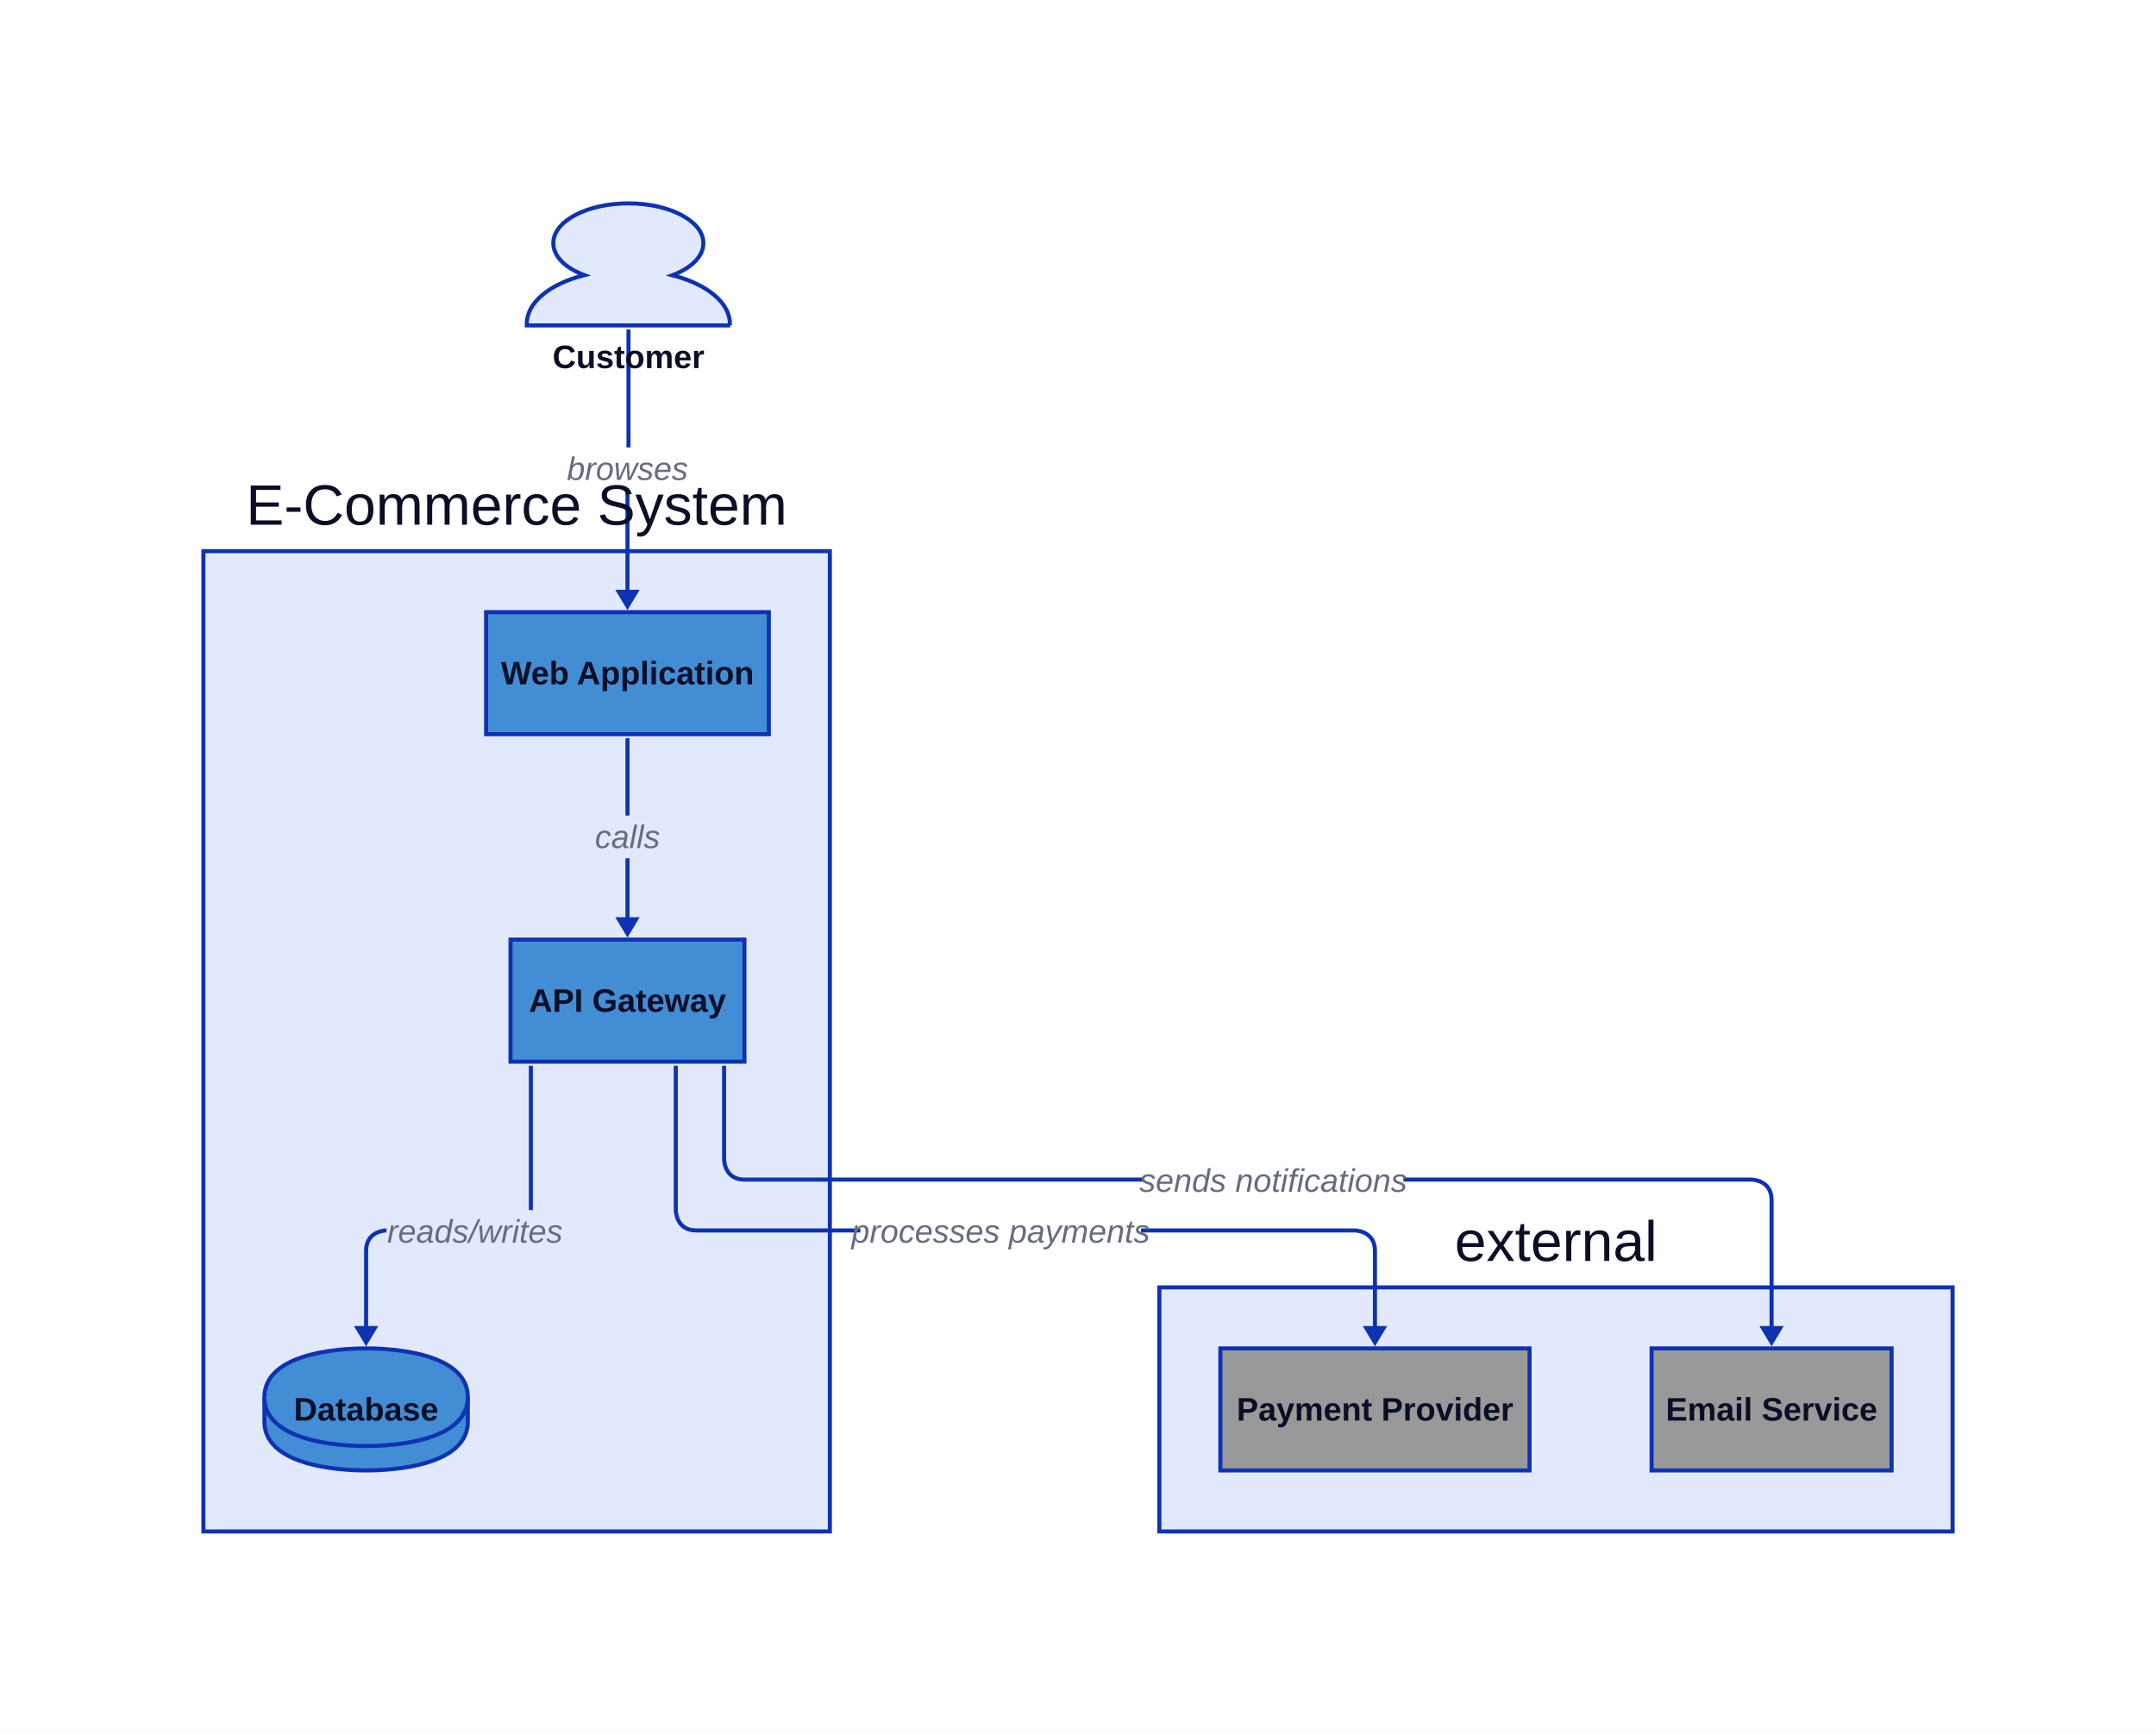
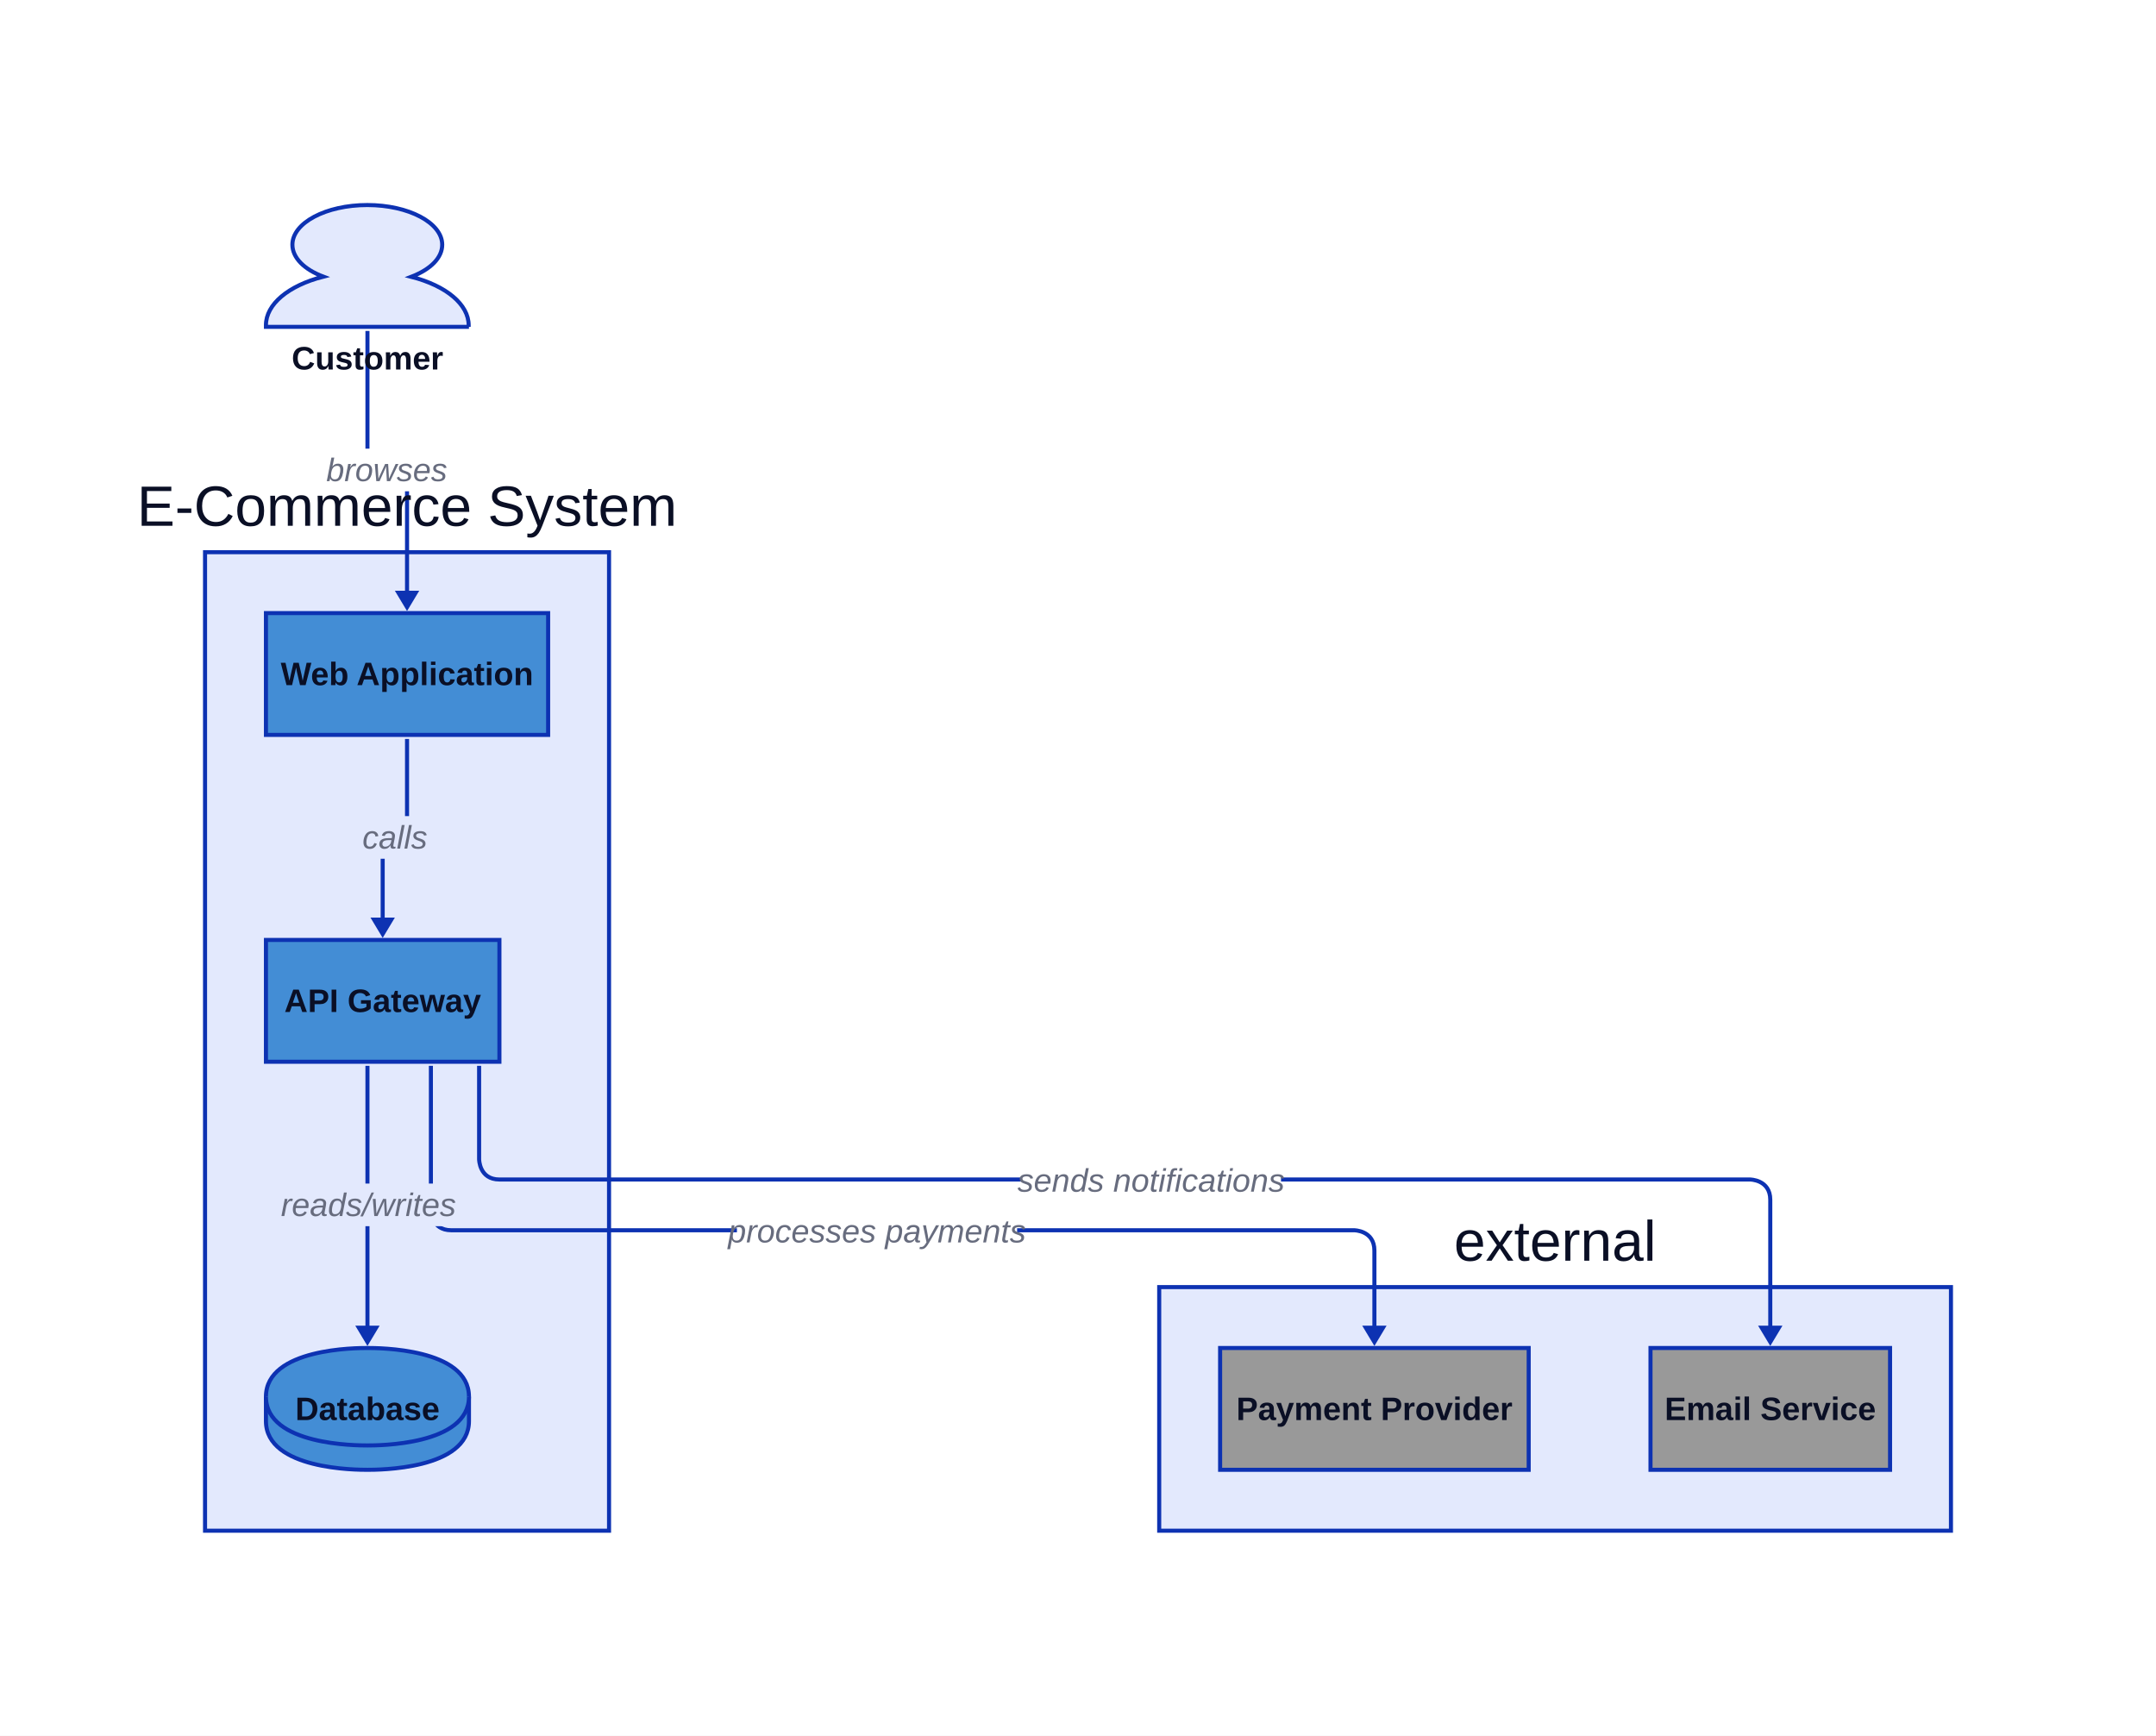
- <svg xmlns="http://www.w3.org/2000/svg" width="1060" height="853" viewBox="-90 -100 1060 853" data-d2-version="0.2.0">
+ <svg xmlns="http://www.w3.org/2000/svg" width="1062" height="855" viewBox="-91 -101 1062 855" data-d2-version="0.2.0" class="d2-1716521580 d2-svg">
  <defs>
-     <mask id="edge-label-mask" maskUnits="userSpaceOnUse" x="-90" y="-100" width="1060" height="853">
-       <rect x="-90" y="-100" width="1060" height="853" fill="white" />
-       <rect x="189" y="120" width="59" height="21" fill="black" />
-       <rect x="201" y="301" width="35" height="21" fill="black" />
-       <rect x="100" y="495" width="87" height="21" fill="black" />
-       <rect x="333" y="495" width="138" height="21" fill="black" />
-       <rect x="472" y="470" width="128" height="21" fill="black" />
+     <mask id="edge-label-mask" maskUnits="userSpaceOnUse" x="-91" y="-101" width="1062" height="855">
+       <rect x="-91" y="-101" width="1062" height="855" fill="white" />
+       <rect x="70" y="120" width="59" height="21" fill="black" />
+       <rect x="86" y="301" width="35" height="21" fill="black" />
+       <rect x="47" y="482" width="87" height="21" fill="black" />
+       <rect x="272" y="495" width="138" height="21" fill="black" />
+       <rect x="412" y="470" width="128" height="21" fill="black" />
    </mask>
    <marker id="mk-161592640" markerWidth="10" markerHeight="12" refX="7" refY="6" viewBox="0 0 10 12" orient="auto" markerUnits="userSpaceOnUse">
      <polygon points="0,0 10,6 0,12" fill="#0D32B2" stroke-width="2" />
    </marker>
  </defs>
-   <rect x="-90" y="-100" width="1060" height="853" rx="0" fill="#FFFFFF" stroke-width="0" />
+   <rect x="-91" y="-101" width="1062" height="855" rx="0" fill="#FFFFFF" stroke-width="0" />
  <g id="base-layer">
-     <path d="M 269 60 H 169 v -0.853 c 0 -10.233 10.981 -19.457 28.258 -23.876 C 187.741 31.705 182.031 25.891 182.031 19.535 C 182.031 8.76 198.575 0 218.927 0 c 20.351 0 36.896 8.76 36.896 19.535 c 0 6.357 -5.564 12.093 -15.227 15.814 c 17.277 4.419 28.258 13.643 28.258 23.876 v 0.775 Z" fill="#E3E9FD" stroke="#0D32B2" stroke-width="2" />
-     <rect x="10" y="171" width="308" height="482" fill="#E3E9FD" stroke="#0D32B2" stroke-width="2" rx="0" ry="0" />
+     <path d="M 140 60 H 40 v -0.853 c 0 -10.233 10.981 -19.457 28.258 -23.876 C 58.741 31.705 53.031 25.891 53.031 19.535 C 53.031 8.76 69.575 0 89.927 0 c 20.351 0 36.896 8.76 36.896 19.535 c 0 6.357 -5.564 12.093 -15.227 15.814 c 17.277 4.419 28.258 13.643 28.258 23.876 v 0.775 Z" fill="#E3E9FD" stroke="#0D32B2" stroke-width="2" />
+     <rect x="10" y="171" width="199" height="482" fill="#E3E9FD" stroke="#0D32B2" stroke-width="2" rx="0" ry="0" />
    <rect x="480" y="533" width="390" height="120" fill="#E3E9FD" stroke="#0D32B2" stroke-width="2" rx="0" ry="0" />
-     <rect x="161" y="362" width="115" height="60" fill="#438DD5" stroke="#0D32B2" stroke-width="2" rx="0" ry="0" />
+     <rect x="40" y="362" width="115" height="60" fill="#438DD5" stroke="#0D32B2" stroke-width="2" rx="0" ry="0" />
    <path d="M 40 587 C 40 563 85 563 90 563 C 95 563 140 563 140 587 L 140 599 C 140 623 95 623 90 623 C 85 623 40 623 40 599 L 40 587 Z" fill="#438DD5" stroke="#0D32B2" stroke-width="2" />
    <path d="M 40 587 C 40 611 85 611 90 611 C 95 611 140 611 140 587" fill="#438DD5" stroke="#0D32B2" stroke-width="2" />
-     <rect x="149" y="201" width="139" height="60" fill="#438DD5" stroke="#0D32B2" stroke-width="2" rx="0" ry="0" />
+     <rect x="40" y="201" width="139" height="60" fill="#438DD5" stroke="#0D32B2" stroke-width="2" rx="0" ry="0" />
    <rect x="510" y="563" width="152" height="60" fill="#999999" stroke="#0D32B2" stroke-width="2" rx="0" ry="0" />
    <rect x="722" y="563" width="118" height="60" fill="#999999" stroke="#0D32B2" stroke-width="2" rx="0" ry="0" />
-     <path d="M 219 62 L 219 130.25 C 219 130.75 218.5 130.25 218.5 130.75 L 218.5 197" fill="none" stroke="#0D32B2" stroke-width="2" marker-end="url(#mk-161592640)" mask="url(#edge-label-mask)" />
-     <text x="218.5" y="136" text-anchor="middle" dominant-baseline="alphabetic" font-family="Arial, sans-serif" font-size="16" style="fill: #676C7E; font-style: italic">browses</text>
-     <path d="M 218.5 263 L 218.5 358" fill="none" stroke="#0D32B2" stroke-width="2" marker-end="url(#mk-161592640)" mask="url(#edge-label-mask)" />
-     <text x="218.5" y="317" text-anchor="middle" dominant-baseline="alphabetic" font-family="Arial, sans-serif" font-size="16" style="fill: #676C7E; font-style: italic">calls</text>
-     <path d="M 171 424 L 171 495 S 171 505 161 505 L 100 505 S 90 505 90 515 L 90 559" fill="none" stroke="#0D32B2" stroke-width="2" marker-end="url(#mk-161592640)" mask="url(#edge-label-mask)" />
-     <text x="143.5" y="511" text-anchor="middle" dominant-baseline="alphabetic" font-family="Arial, sans-serif" font-size="16" style="fill: #676C7E; font-style: italic">reads/writes</text>
-     <path d="M 242.25 424 L 242.25 495 S 242.25 505 252.25 505 L 576 505 S 586 505 586 515 L 586 559" fill="none" stroke="#0D32B2" stroke-width="2" marker-end="url(#mk-161592640)" mask="url(#edge-label-mask)" />
-     <text x="402" y="511" text-anchor="middle" dominant-baseline="alphabetic" font-family="Arial, sans-serif" font-size="16" style="fill: #676C7E; font-style: italic">processes payments</text>
-     <path d="M 266 424 L 266 470 S 266 480 276 480 L 771 480 S 781 480 781 490 L 781 559" fill="none" stroke="#0D32B2" stroke-width="2" marker-end="url(#mk-161592640)" mask="url(#edge-label-mask)" />
-     <text x="536" y="486" text-anchor="middle" dominant-baseline="alphabetic" font-family="Arial, sans-serif" font-size="16" style="fill: #676C7E; font-style: italic">sends notifications</text>
-     <text x="219" y="81" text-anchor="middle" dominant-baseline="alphabetic" font-family="Arial, sans-serif" font-size="16" style="fill: #0A0F25; font-weight: 700">Customer</text>
-     <text x="164" y="158" text-anchor="middle" dominant-baseline="alphabetic" font-family="Arial, sans-serif" font-size="28" style="fill: #0A0F25">E-Commerce System</text>
+     <path d="M 90 62 L 90 120.75 C 90 140.25 109.5 120.75 109.5 140.25 L 109.5 197" fill="none" stroke="#0D32B2" stroke-width="2" marker-end="url(#mk-161592640)" mask="url(#edge-label-mask)" />
+     <text x="99.5" y="136" text-anchor="middle" dominant-baseline="alphabetic" font-family="Arial, sans-serif" font-size="16" style="fill: #676C7E; font-style: italic">browses</text>
+     <path d="M 109.5 263 L 109.5 305.5 C 109.5 317.5 97.5 305.5 97.5 317.5 L 97.5 358" fill="none" stroke="#0D32B2" stroke-width="2" marker-end="url(#mk-161592640)" mask="url(#edge-label-mask)" />
+     <text x="103.5" y="317" text-anchor="middle" dominant-baseline="alphabetic" font-family="Arial, sans-serif" font-size="16" style="fill: #676C7E; font-style: italic">calls</text>
+     <path d="M 90 424 L 90 559" fill="none" stroke="#0D32B2" stroke-width="2" marker-end="url(#mk-161592640)" mask="url(#edge-label-mask)" />
+     <text x="90.5" y="498" text-anchor="middle" dominant-baseline="alphabetic" font-family="Arial, sans-serif" font-size="16" style="fill: #676C7E; font-style: italic">reads/writes</text>
+     <path d="M 121.25 424 L 121.25 495 S 121.25 505 131.25 505 L 576 505 S 586 505 586 515 L 586 559" fill="none" stroke="#0D32B2" stroke-width="2" marker-end="url(#mk-161592640)" mask="url(#edge-label-mask)" />
+     <text x="341" y="511" text-anchor="middle" dominant-baseline="alphabetic" font-family="Arial, sans-serif" font-size="16" style="fill: #676C7E; font-style: italic">processes payments</text>
+     <path d="M 145 424 L 145 470 S 145 480 155 480 L 771 480 S 781 480 781 490 L 781 559" fill="none" stroke="#0D32B2" stroke-width="2" marker-end="url(#mk-161592640)" mask="url(#edge-label-mask)" />
+     <text x="476" y="486" text-anchor="middle" dominant-baseline="alphabetic" font-family="Arial, sans-serif" font-size="16" style="fill: #676C7E; font-style: italic">sends notifications</text>
+     <text x="90" y="81" text-anchor="middle" dominant-baseline="alphabetic" font-family="Arial, sans-serif" font-size="16" style="fill: #0A0F25; font-weight: 700">Customer</text>
+     <text x="109.5" y="158" text-anchor="middle" dominant-baseline="alphabetic" font-family="Arial, sans-serif" font-size="28" style="fill: #0A0F25">E-Commerce System</text>
    <text x="675" y="520" text-anchor="middle" dominant-baseline="alphabetic" font-family="Arial, sans-serif" font-size="28" style="fill: #0A0F25">external</text>
-     <text x="218.5" y="397.5" text-anchor="middle" dominant-baseline="alphabetic" font-family="Arial, sans-serif" font-size="16" style="fill: #0A0F25; font-weight: 700">API Gateway</text>
+     <text x="97.5" y="397.5" text-anchor="middle" dominant-baseline="alphabetic" font-family="Arial, sans-serif" font-size="16" style="fill: #0A0F25; font-weight: 700">API Gateway</text>
    <text x="90" y="598.5" text-anchor="middle" dominant-baseline="alphabetic" font-family="Arial, sans-serif" font-size="16" style="fill: #0A0F25; font-weight: 700">Database</text>
-     <text x="218.5" y="236.5" text-anchor="middle" dominant-baseline="alphabetic" font-family="Arial, sans-serif" font-size="16" style="fill: #0A0F25; font-weight: 700">Web Application</text>
+     <text x="109.5" y="236.5" text-anchor="middle" dominant-baseline="alphabetic" font-family="Arial, sans-serif" font-size="16" style="fill: #0A0F25; font-weight: 700">Web Application</text>
    <text x="586" y="598.5" text-anchor="middle" dominant-baseline="alphabetic" font-family="Arial, sans-serif" font-size="16" style="fill: #0A0F25; font-weight: 700">Payment Provider</text>
    <text x="781" y="598.5" text-anchor="middle" dominant-baseline="alphabetic" font-family="Arial, sans-serif" font-size="16" style="fill: #0A0F25; font-weight: 700">Email Service</text>
  </g>
</svg>
